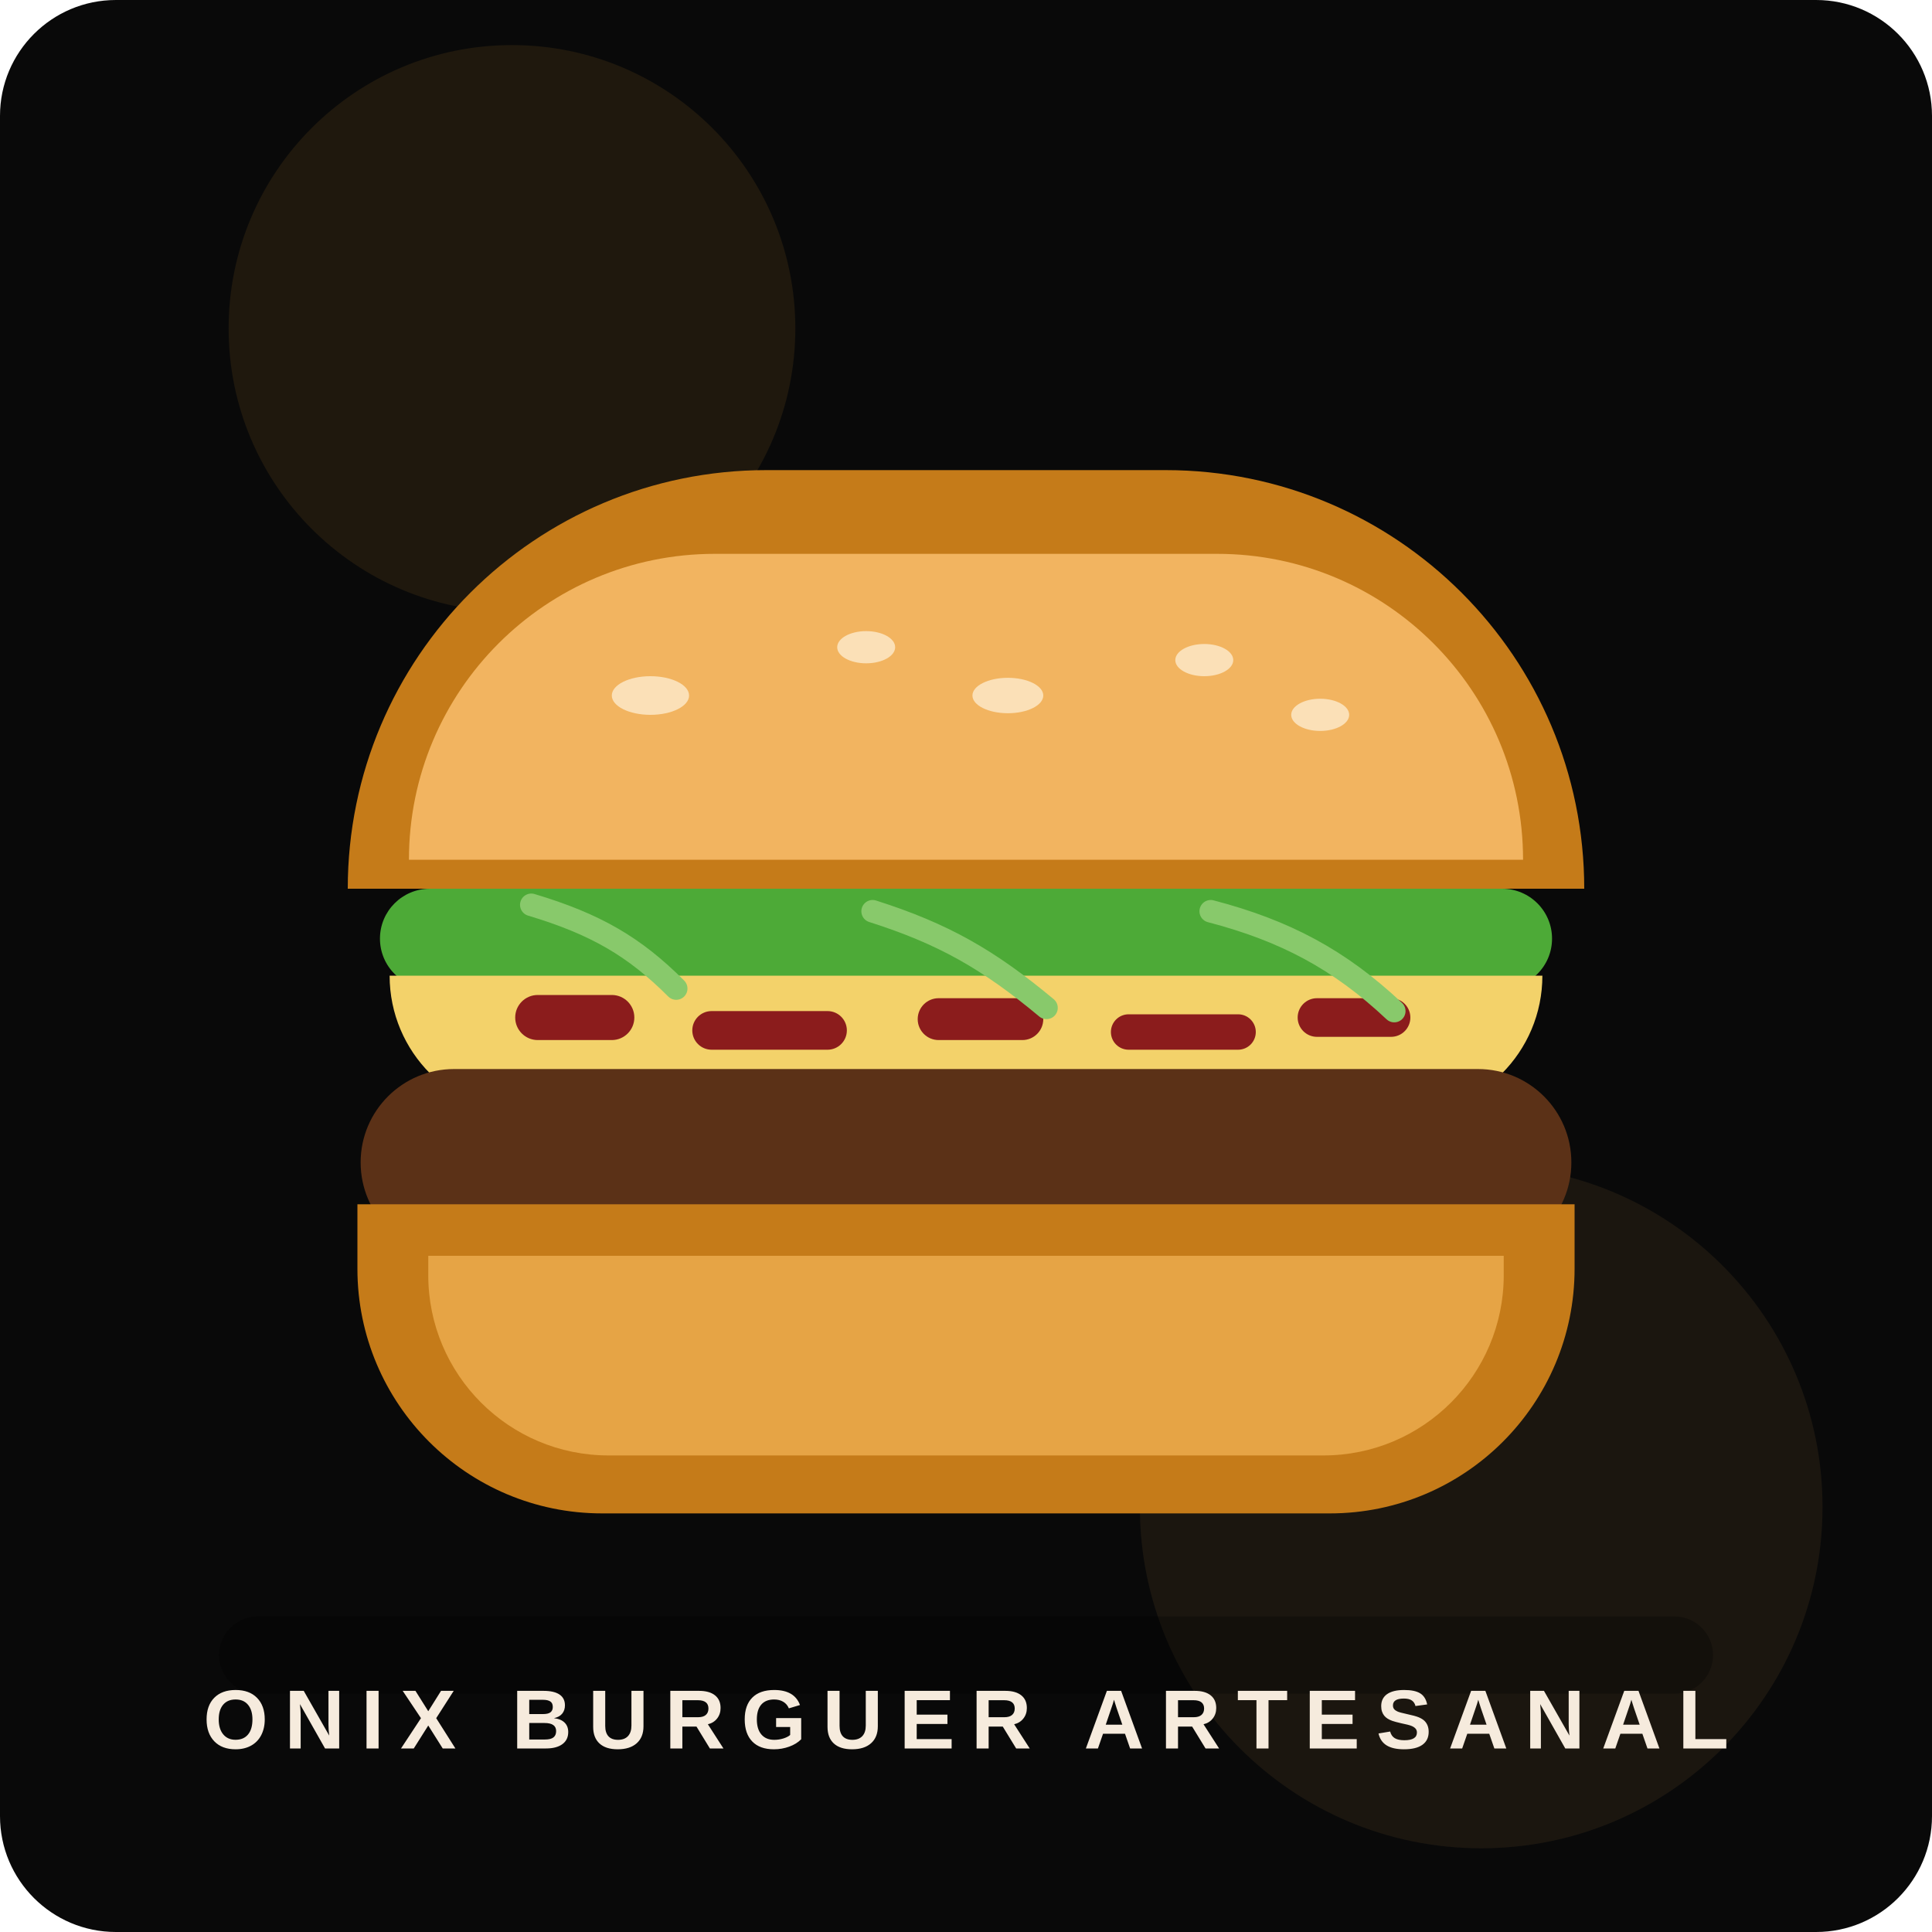
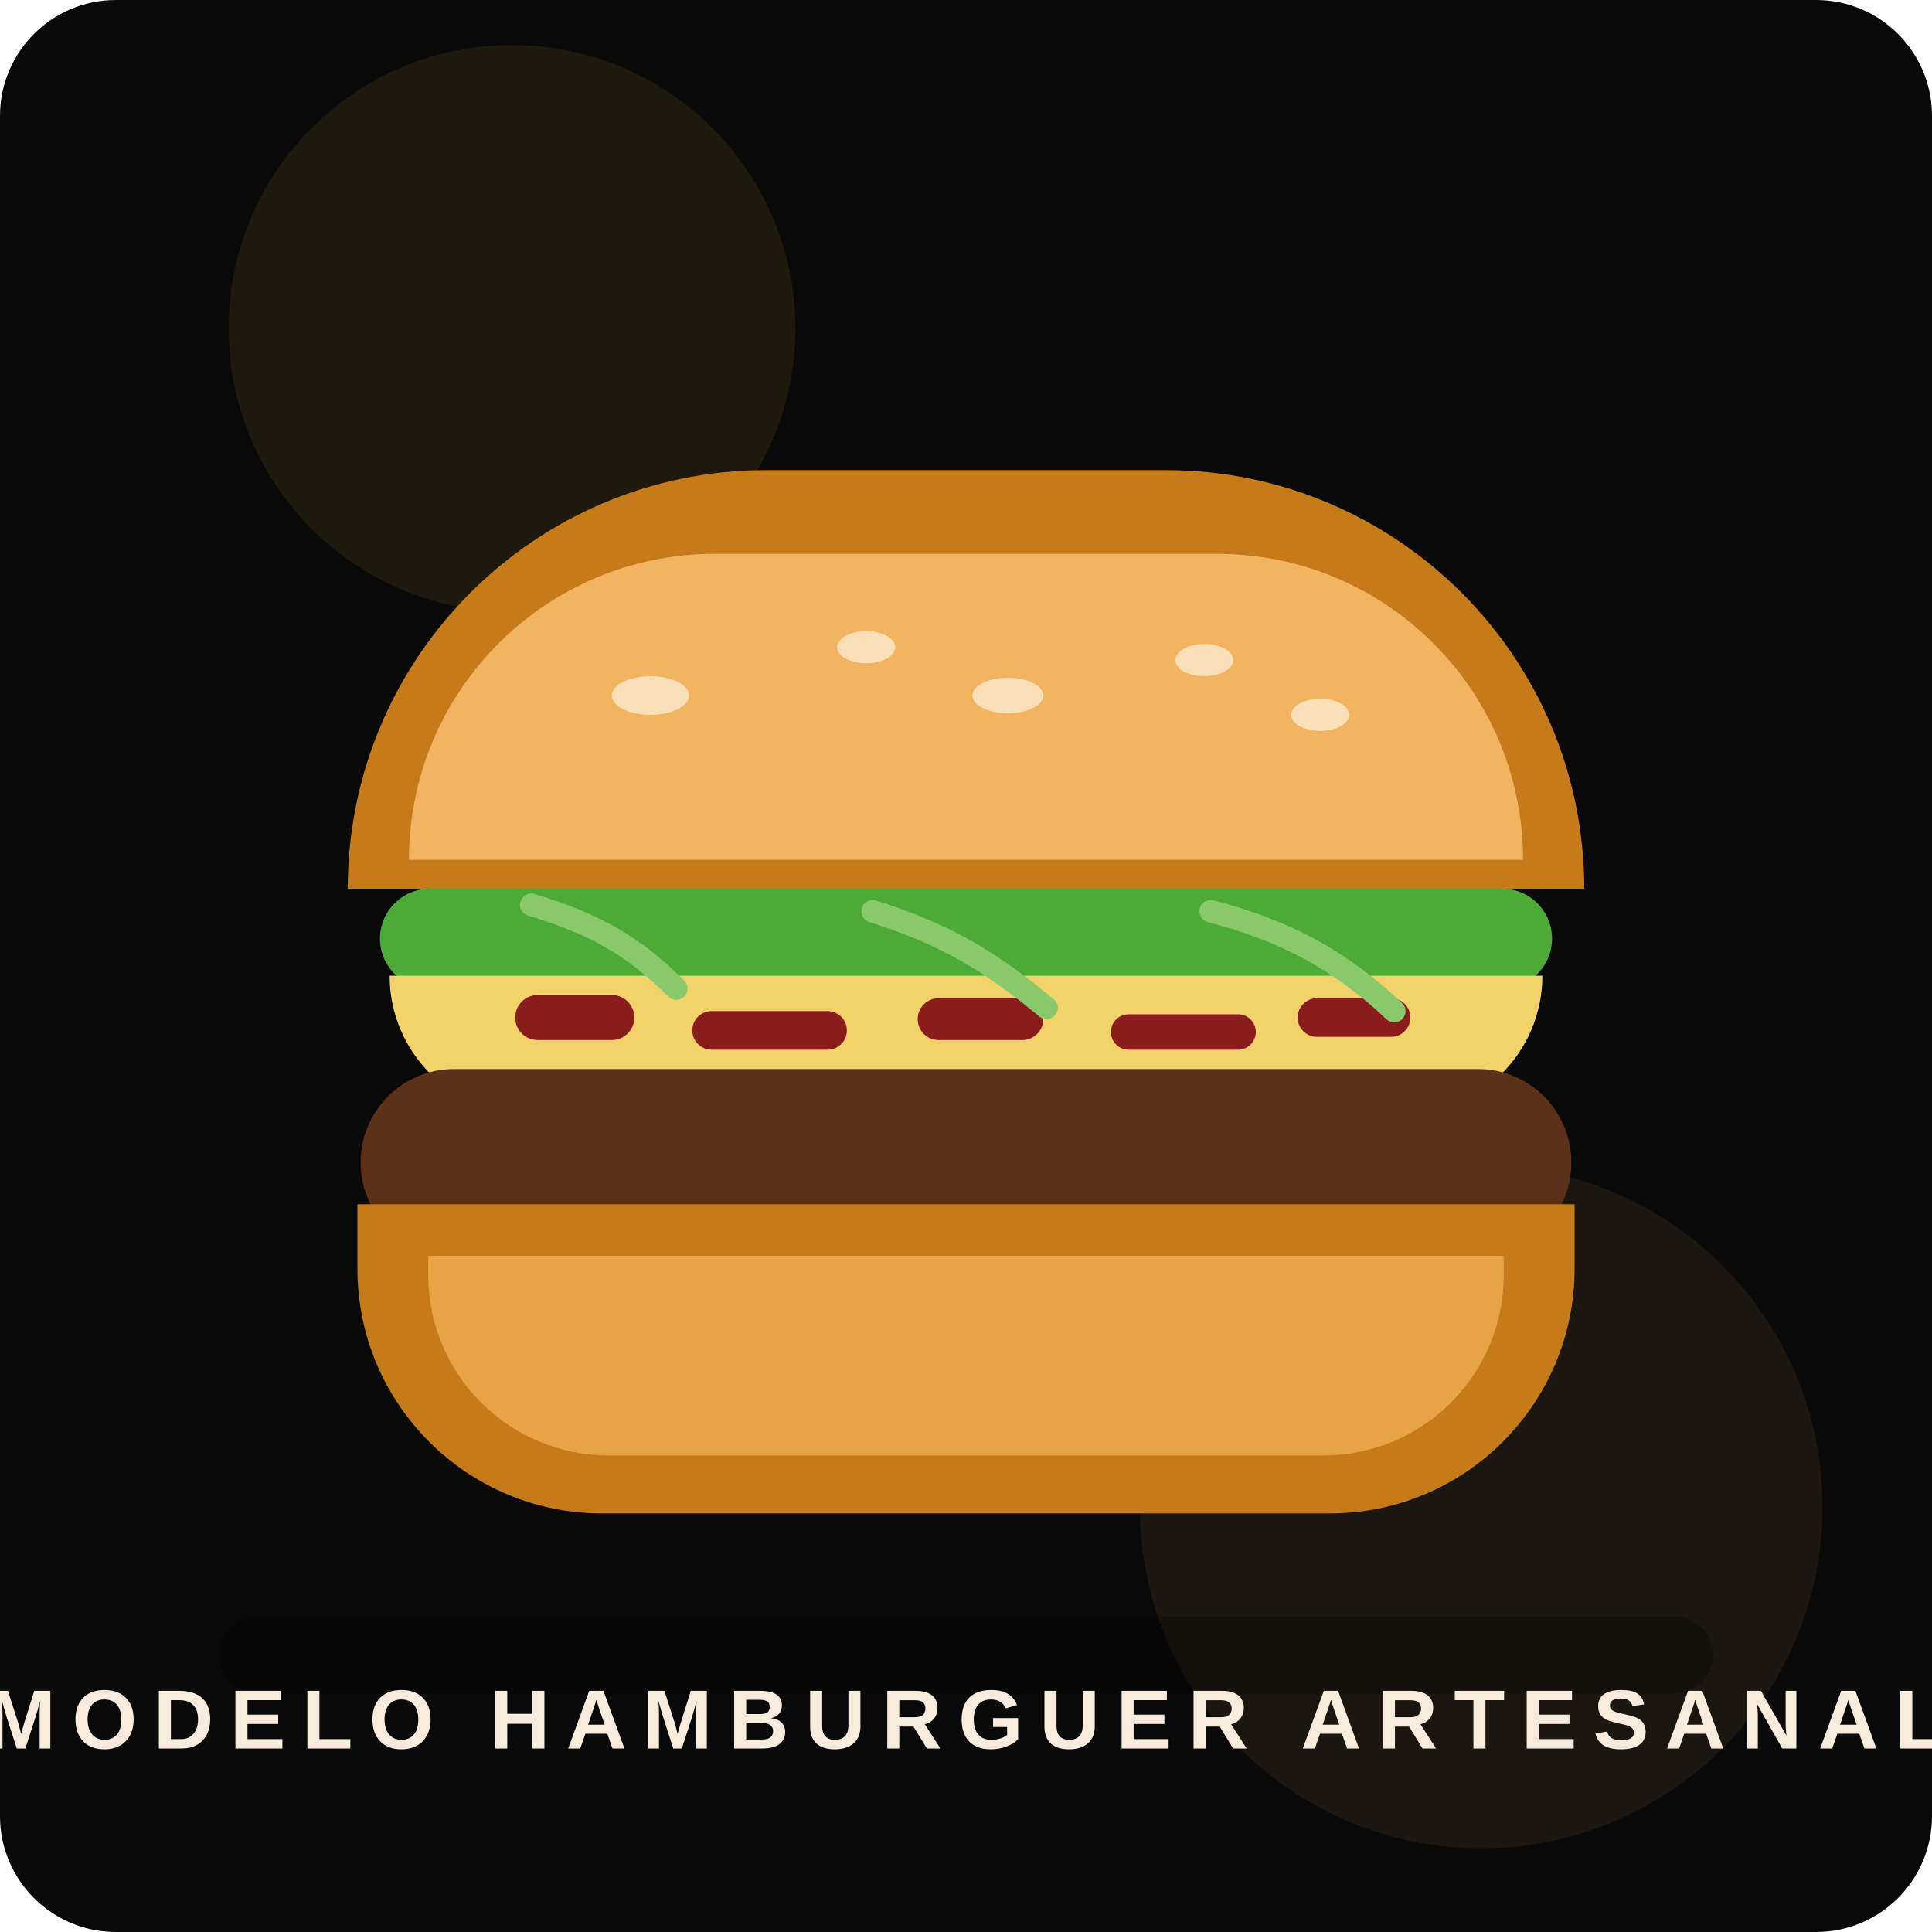
<svg xmlns="http://www.w3.org/2000/svg" width="1200" height="1200" viewBox="0 0 1200 1200" fill="none">
  <rect width="1200" height="1200" rx="72" fill="#090909" />
  <circle cx="318" cy="204" r="176" fill="#C78A2C" fill-opacity="0.12" />
  <circle cx="920" cy="936" r="212" fill="#F3B562" fill-opacity="0.08" />
  <path d="M216 552C216 408.422 332.422 292 476 292H724C867.578 292 984 408.422 984 552V552H216V552Z" fill="#C57B19" />
  <path d="M254 534C254 429.066 339.066 344 444 344H756C860.934 344 946 429.066 946 534V534H254V534Z" fill="#F2B460" />
  <ellipse cx="404" cy="432" rx="24" ry="12" fill="#FFF1D9" fill-opacity="0.72" />
  <ellipse cx="538" cy="402" rx="18" ry="10" fill="#FFF1D9" fill-opacity="0.72" />
  <ellipse cx="626" cy="432" rx="22" ry="11" fill="#FFF1D9" fill-opacity="0.72" />
  <ellipse cx="748" cy="410" rx="18" ry="10" fill="#FFF1D9" fill-opacity="0.72" />
  <ellipse cx="820" cy="444" rx="18" ry="10" fill="#FFF1D9" fill-opacity="0.72" />
  <rect x="236" y="552" width="728" height="62" rx="31" fill="#4DAA37" />
  <path d="M242 606H958C958 653.496 919.496 692 872 692H328C280.504 692 242 653.496 242 606V606Z" fill="#F3D26A" />
  <rect x="224" y="664" width="752" height="116" rx="58" fill="#5B3117" />
  <path d="M222 748H978V788C978 871.947 909.947 940 826 940H374C290.053 940 222 871.947 222 788V748Z" fill="#C57B19" />
  <path d="M266 780H934V792C934 853.856 883.856 904 822 904H378C316.144 904 266 853.856 266 792V780Z" fill="#E6A445" />
  <rect x="320" y="618" width="74" height="28" rx="14" fill="#8B1C1C" />
  <rect x="430" y="628" width="96" height="24" rx="12" fill="#8B1C1C" />
  <rect x="570" y="620" width="78" height="26" rx="13" fill="#8B1C1C" />
  <rect x="690" y="630" width="90" height="22" rx="11" fill="#8B1C1C" />
  <rect x="806" y="620" width="70" height="24" rx="12" fill="#8B1C1C" />
  <path d="M330 562C370 574 394 588 420 614" stroke="#88C96B" stroke-width="14" stroke-linecap="round" />
  <path d="M542 566C586 580 614 596 650 626" stroke="#88C96B" stroke-width="14" stroke-linecap="round" />
  <path d="M752 566C798 578 832 596 866 628" stroke="#88C96B" stroke-width="14" stroke-linecap="round" />
  <rect x="136" y="1004" width="928" height="48" rx="24" fill="#000000" fill-opacity="0.28" />
-   <text x="600" y="1086" fill="#F6EBDD" font-family="Arial, sans-serif" font-size="52" font-weight="700" text-anchor="middle" letter-spacing="10">ONIX BURGUER ARTESANAL</text>
+   <text x="600" y="1086" fill="#F6EBDD" font-family="Arial, sans-serif" font-size="52" font-weight="700" text-anchor="middle" letter-spacing="10">MODELO HAMBURGUER ARTESANAL</text>
</svg>
